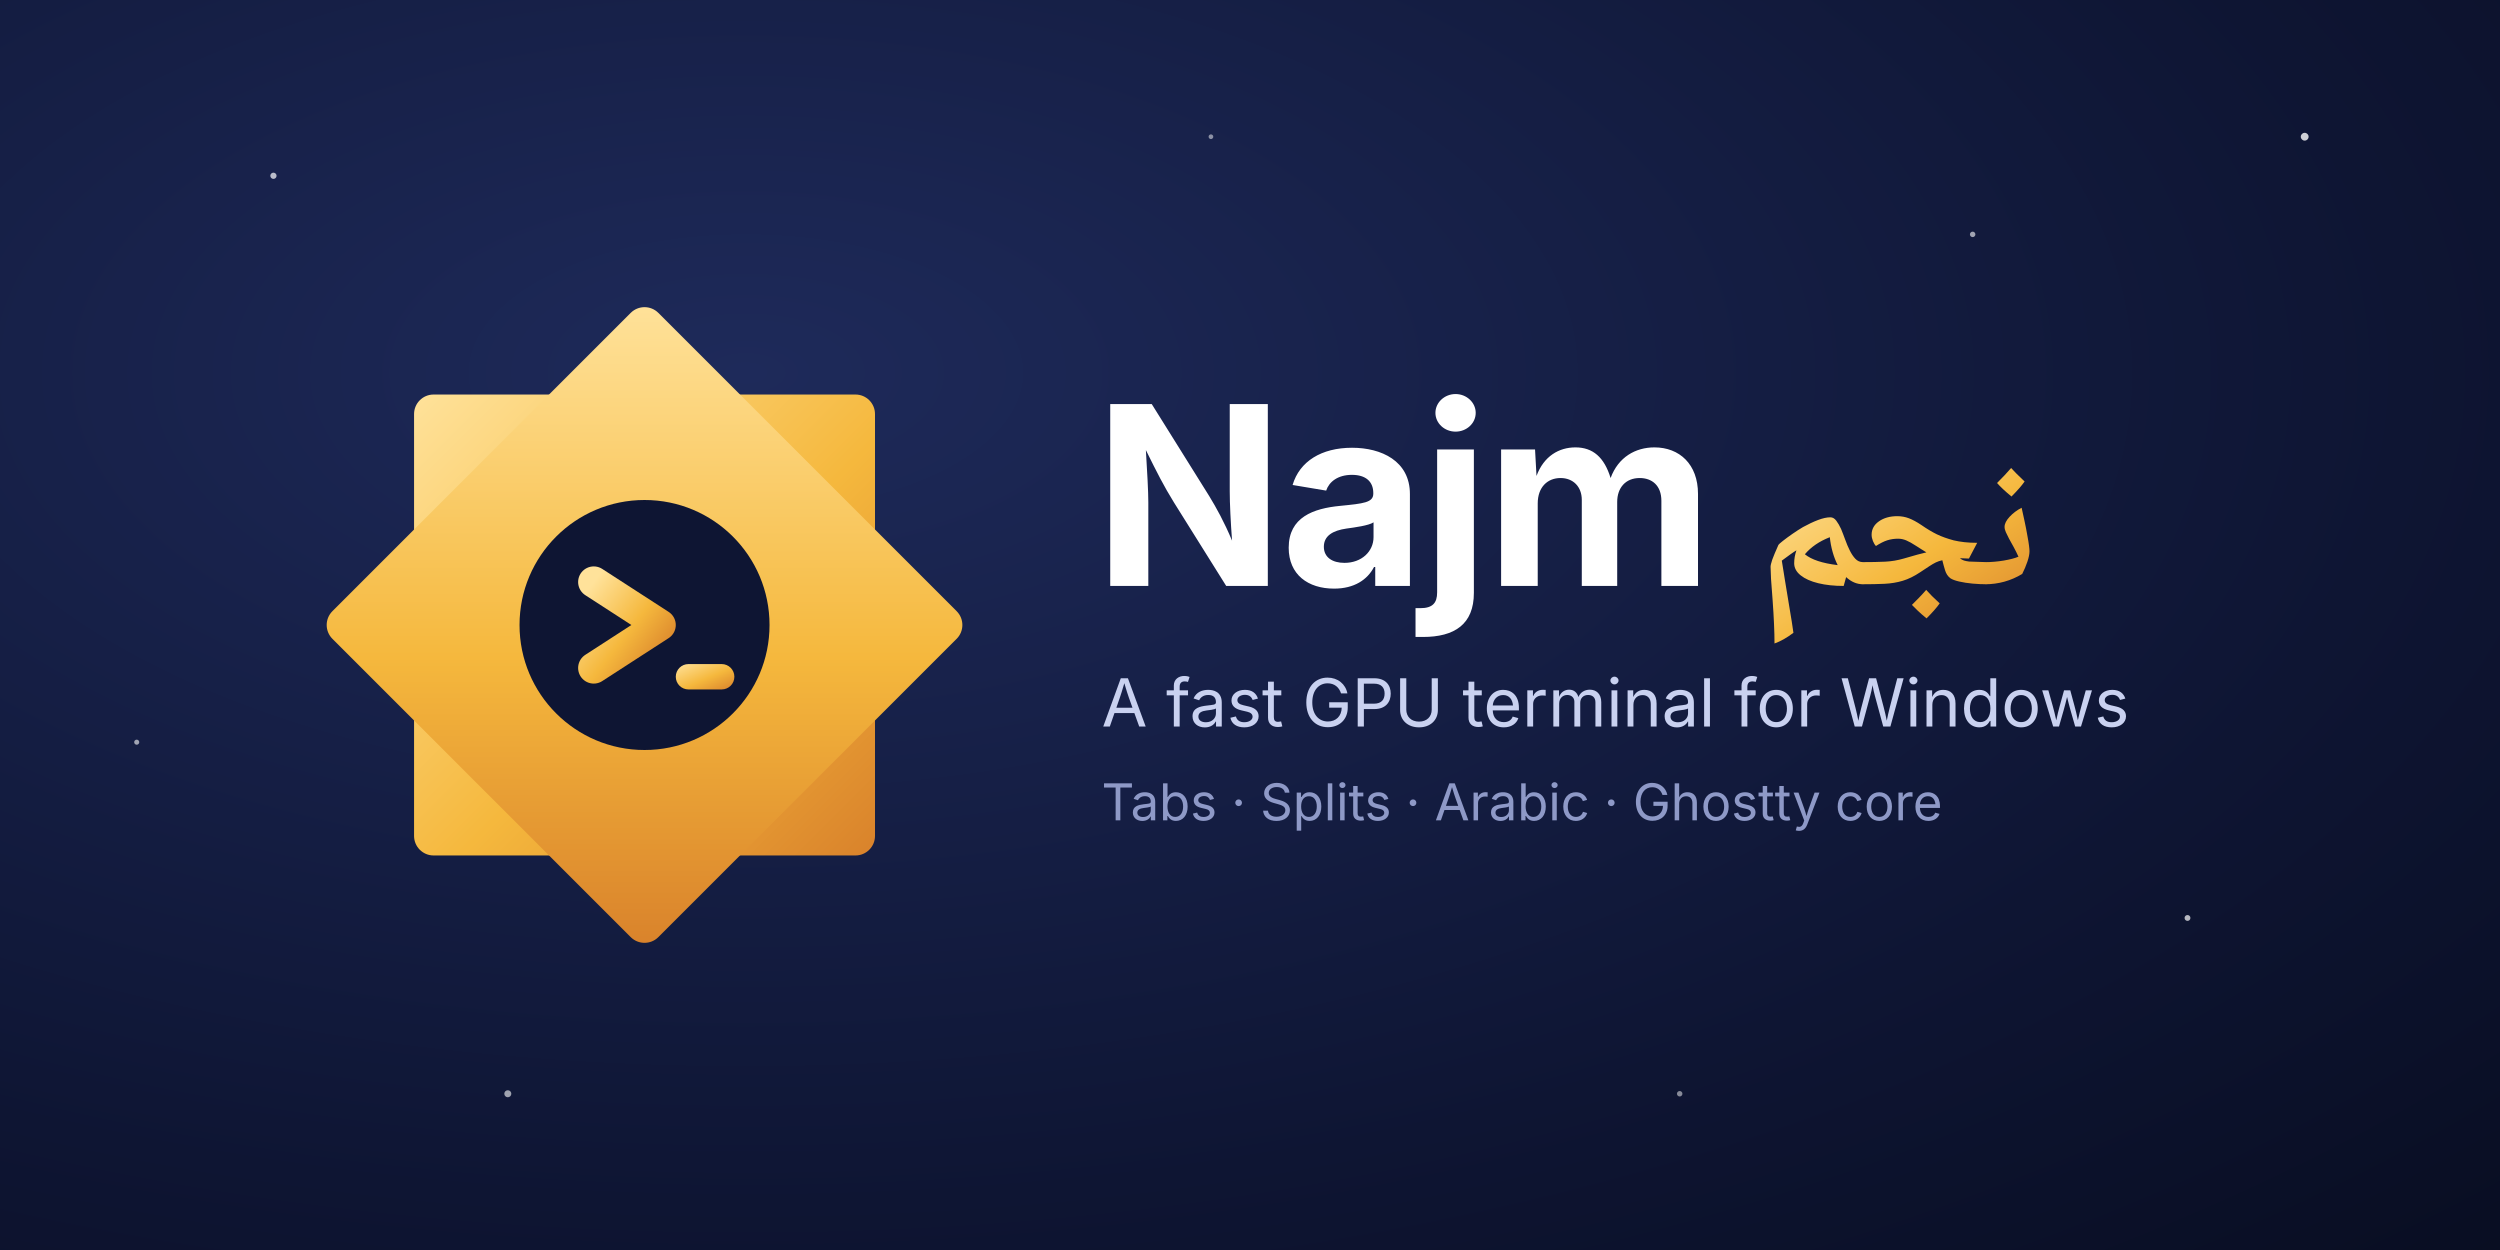
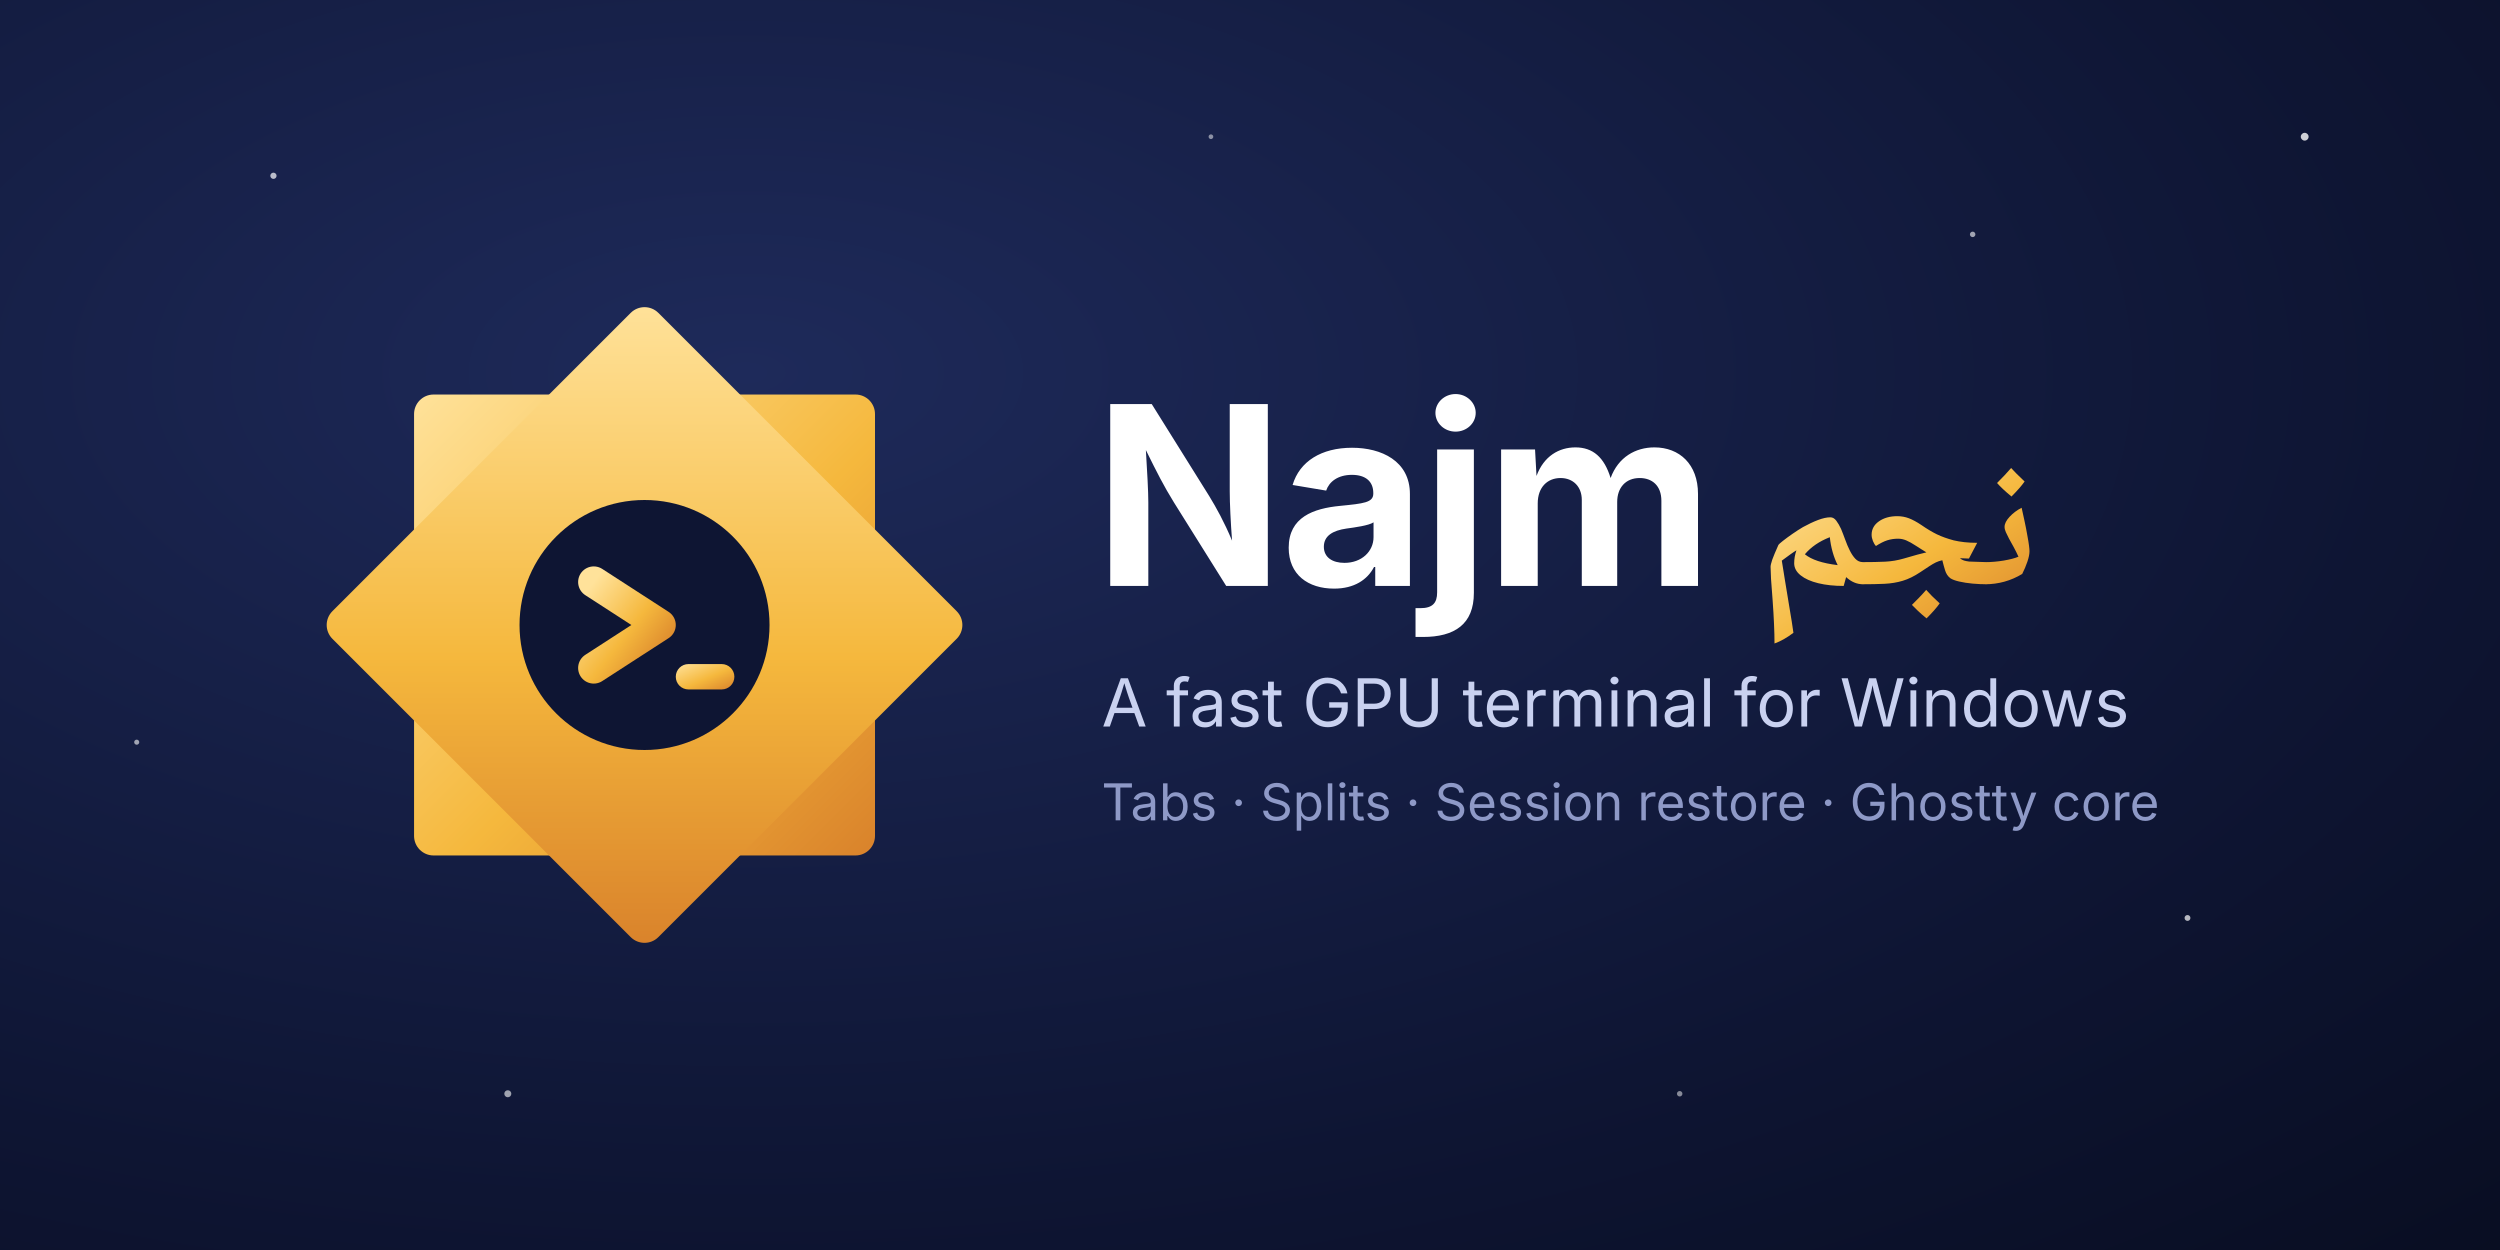
<svg xmlns="http://www.w3.org/2000/svg" viewBox="0 0 1280 640" role="img" aria-labelledby="t d">
  <defs>
    <linearGradient id="gold" x1="0" y1="0" x2="1" y2="1">
      <stop offset="0" stop-color="#FFE29A" />
      <stop offset="0.55" stop-color="#F5B83D" />
      <stop offset="1" stop-color="#D9822B" />
    </linearGradient>
    <radialGradient id="sky" cx="0.3" cy="0.3" r="1.1">
      <stop offset="0" stop-color="#1E2A5A" />
      <stop offset="0.6" stop-color="#0E1533" />
      <stop offset="1" stop-color="#070B1C" />
    </radialGradient>
  </defs>
  <rect width="1280" height="640" fill="url(#sky)" />
  <g fill="#FFFFFF">
    <circle cx="140" cy="90" r="1.6" opacity=".7" />
    <circle cx="1010" cy="120" r="1.4" opacity=".6" />
    <circle cx="1180" cy="70" r="2" opacity=".8" />
    <circle cx="860" cy="560" r="1.4" opacity=".5" />
    <circle cx="260" cy="560" r="1.8" opacity=".6" />
    <circle cx="1120" cy="470" r="1.5" opacity=".7" />
    <circle cx="620" cy="70" r="1.2" opacity=".5" />
    <circle cx="70" cy="380" r="1.3" opacity=".6" />
  </g>
  <g transform="translate(330 320)">
    <rect x="-118" y="-118" width="236" height="236" rx="10" fill="url(#gold)" />
    <rect x="-118" y="-118" width="236" height="236" rx="10" fill="url(#gold)" transform="rotate(45)" />
    <circle r="64" fill="#0E1533" />
    <path d="M-26 -22 L8 0 L-26 22" fill="none" stroke="url(#gold)" stroke-width="16" stroke-linecap="round" stroke-linejoin="round" />
    <rect x="16" y="20" width="30" height="13" rx="6.5" fill="url(#gold)" />
  </g>
  <text x="560" y="300" fill="#FFFFFF" font-family="Segoe UI, Inter, Helvetica, Arial, sans-serif" font-size="128" font-weight="700" letter-spacing="-2">Najm</text>
  <text x="900" y="300" fill="url(#gold)" font-family="Segoe UI, Noto Naskh Arabic, Tahoma, sans-serif" font-size="96" font-weight="700">نجم</text>
  <text x="564" y="372" fill="#C9D1F0" font-family="Segoe UI, Inter, Helvetica, Arial, sans-serif" font-size="34">A fast GPU terminal for Windows</text>
-   <text x="564" y="420" fill="#8E99C7" font-family="Segoe UI, Inter, Helvetica, Arial, sans-serif" font-size="26">Tabs · Splits · Arabic · Ghostty core</text>
+   <text x="564" y="420" fill="#8E99C7" font-family="Segoe UI, Inter, Helvetica, Arial, sans-serif" font-size="26">Tabs · Splits · Session restore · Ghostty core</text>
</svg>
